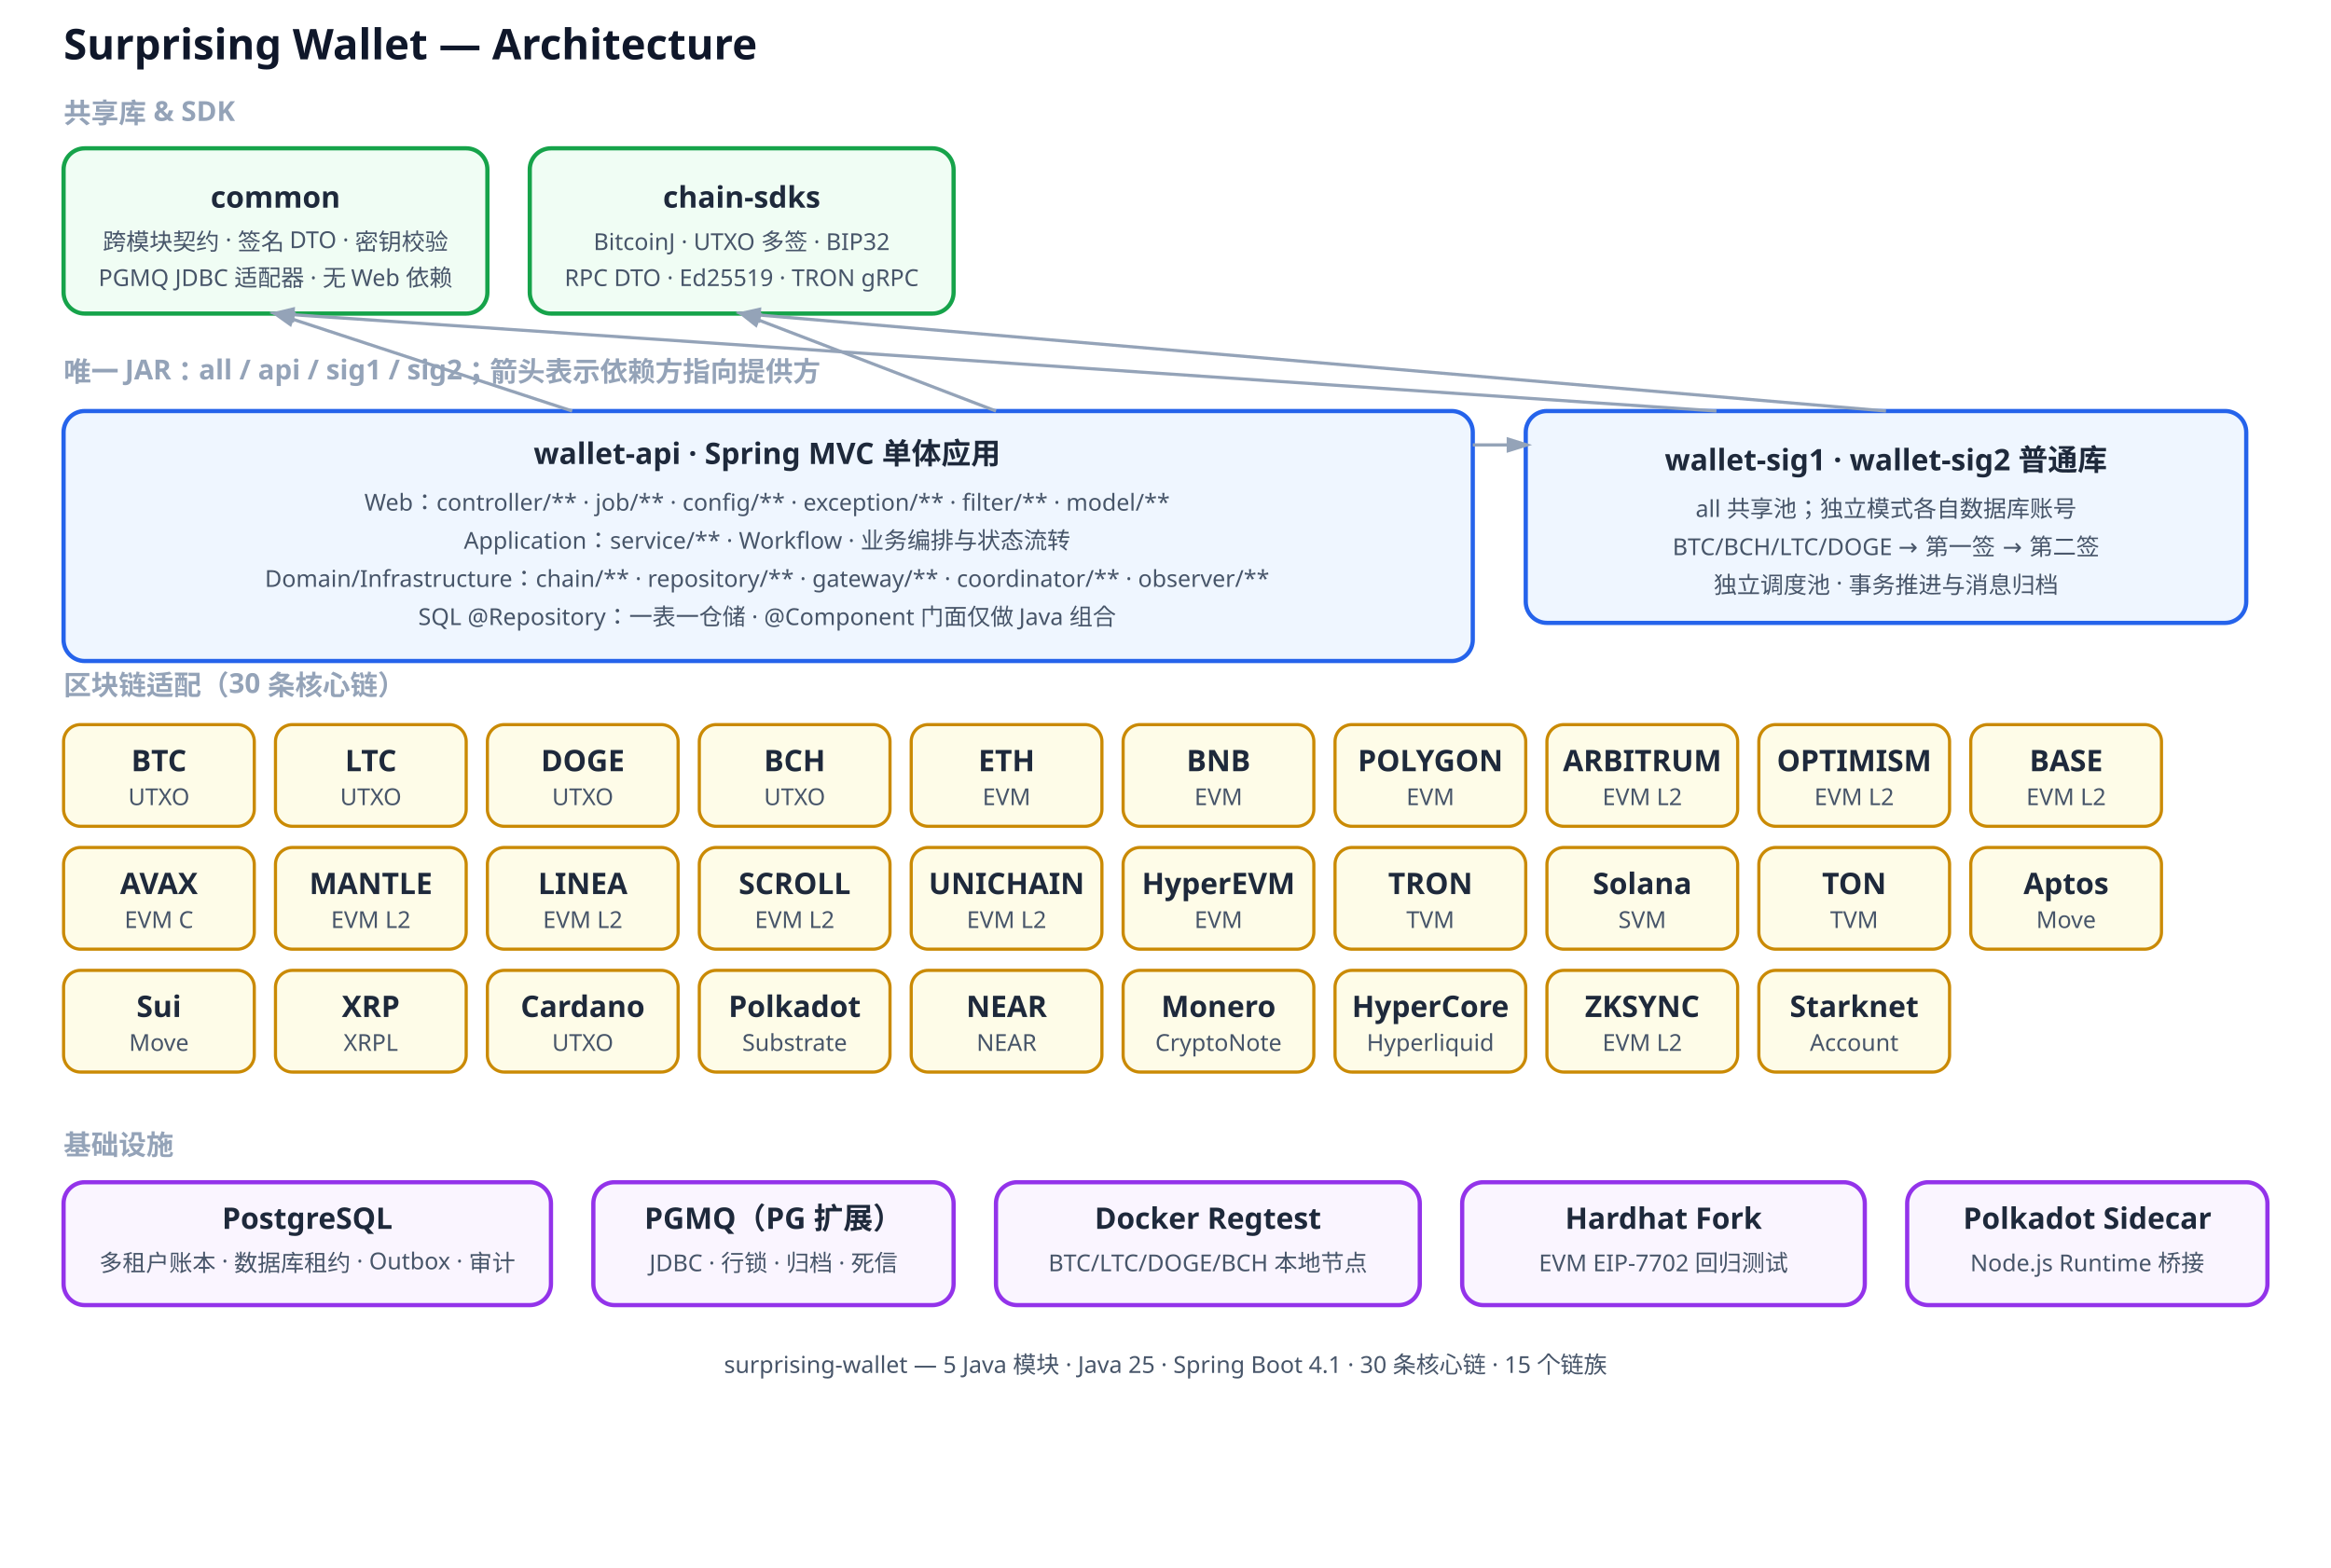
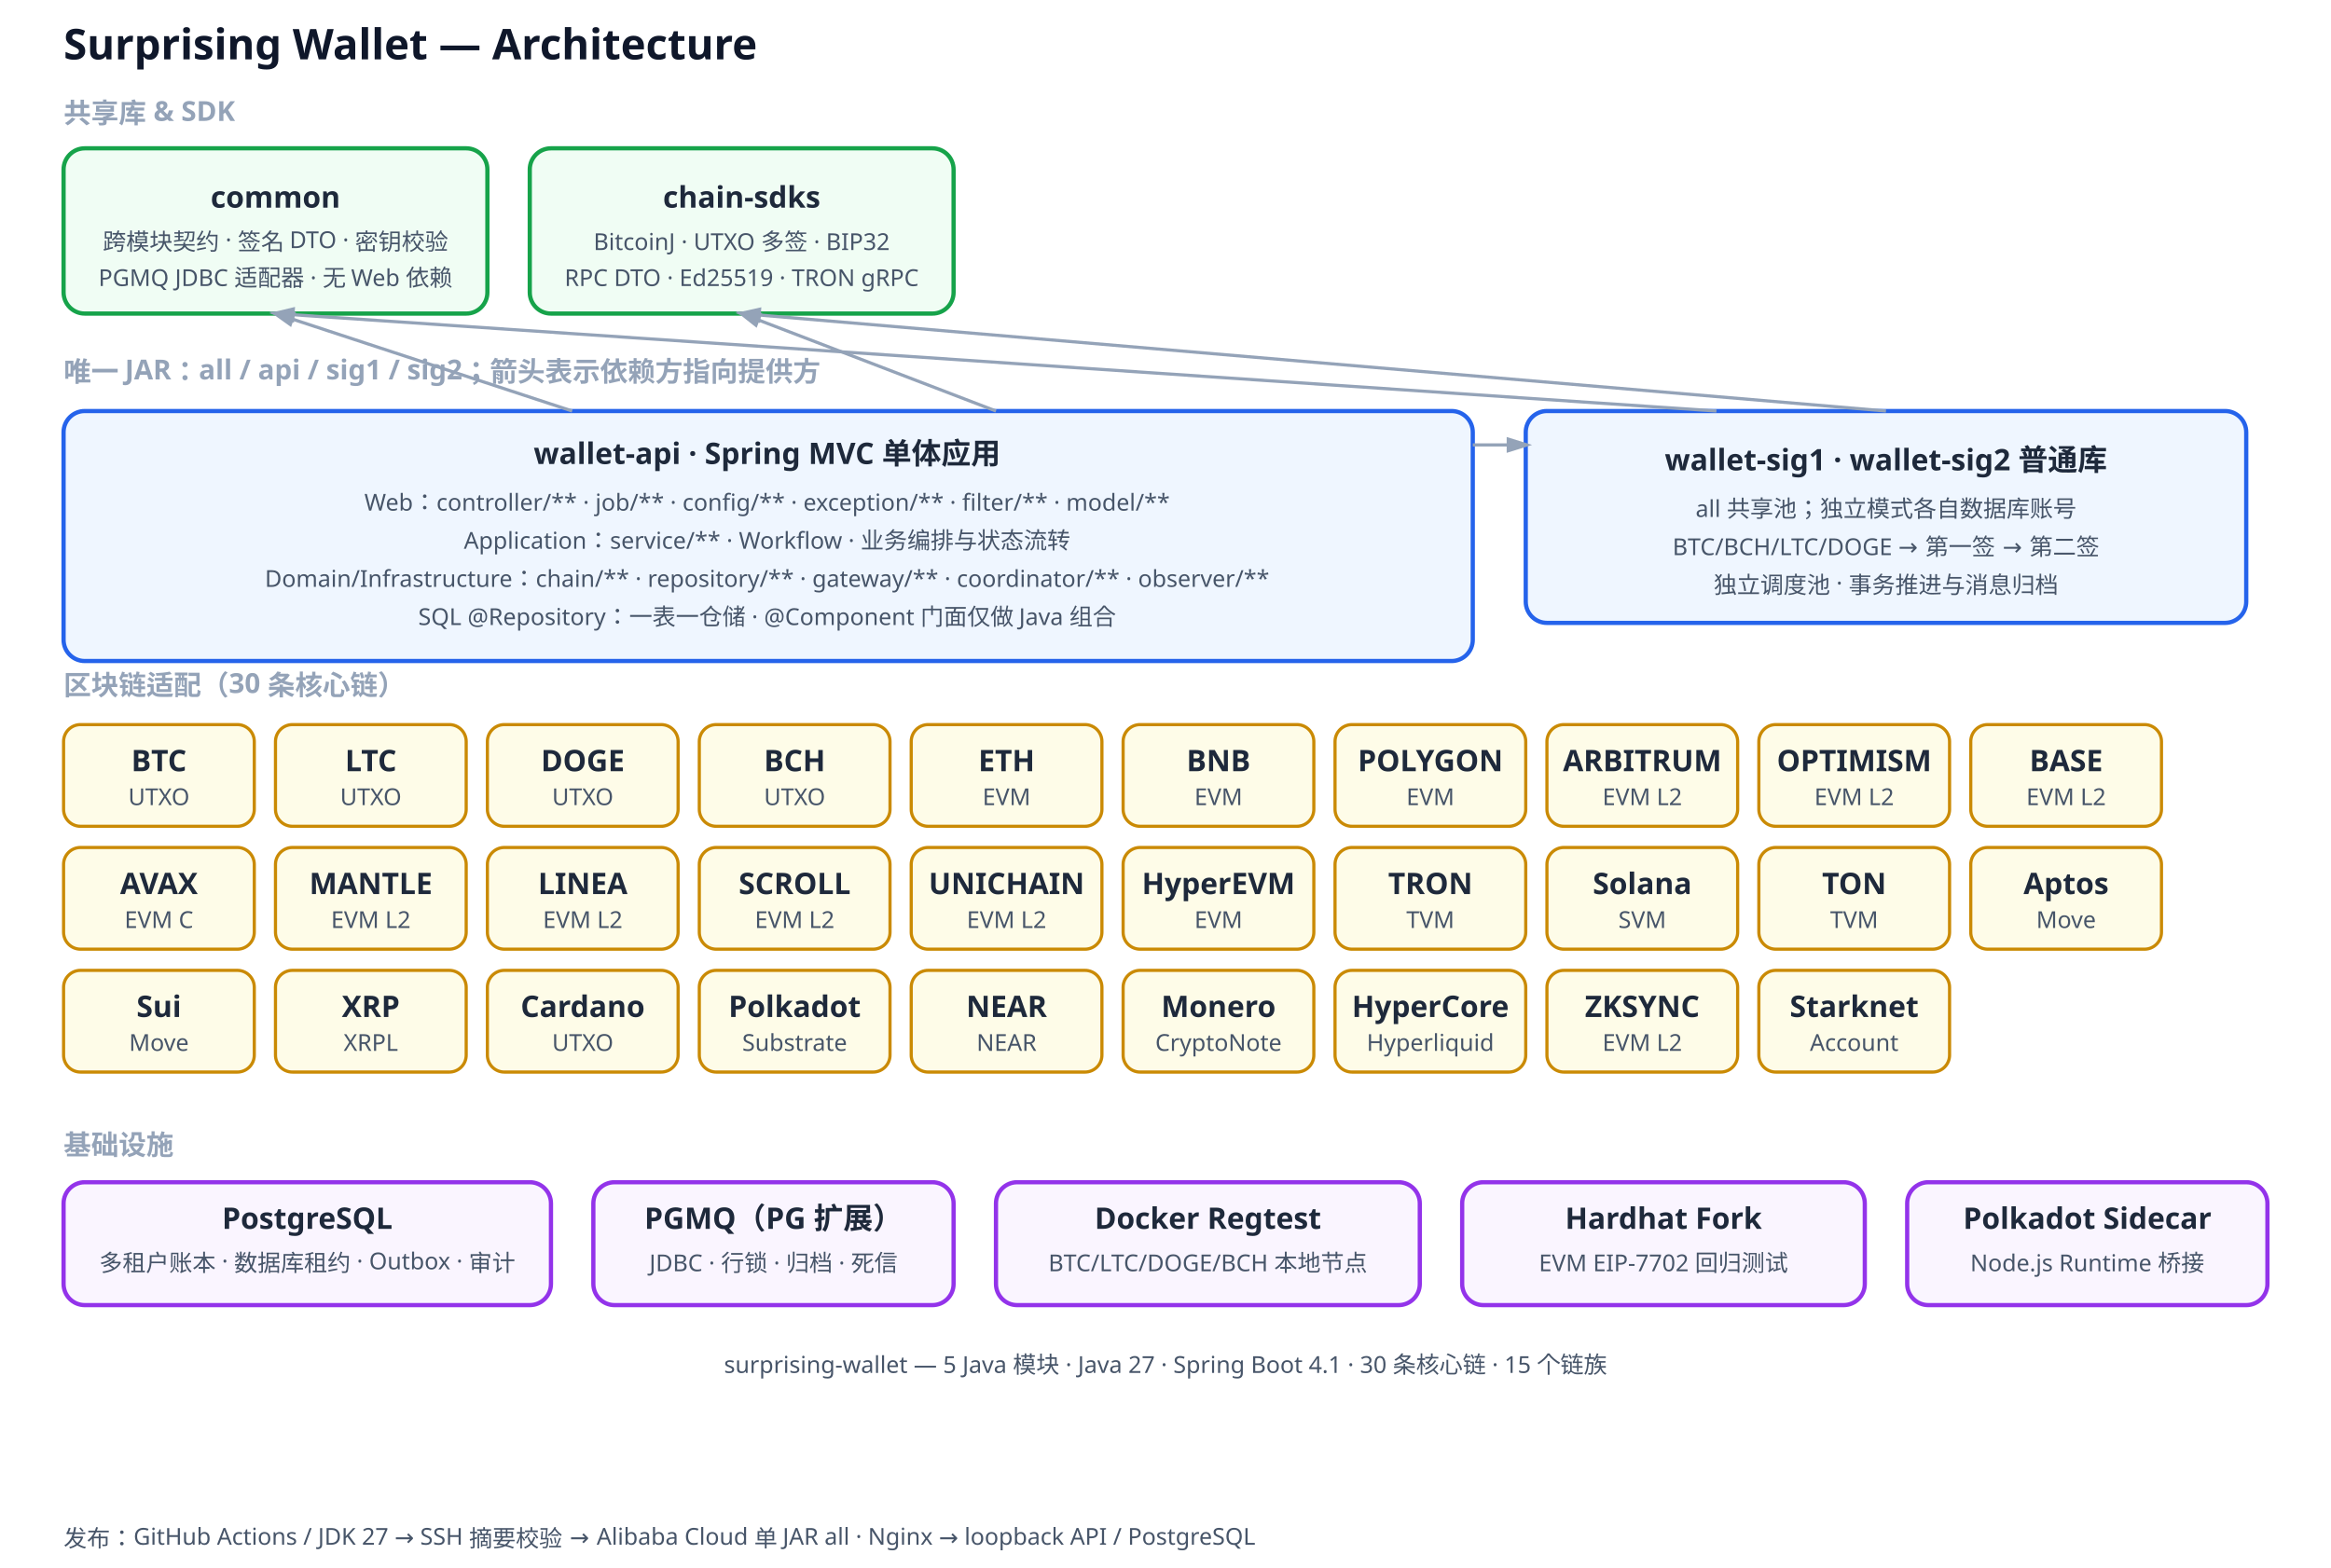
<svg xmlns="http://www.w3.org/2000/svg" width="1100" height="740" viewBox="0 0 1100 740">
  <style>
    .svc   { fill: #eff6ff; stroke: #2563eb; stroke-width: 2; rx: 10; }
    .lib   { fill: #f0fdf4; stroke: #16a34a; stroke-width: 2; rx: 10; }
    .chain { fill: #fefce8; stroke: #ca8a04; stroke-width: 1.5; rx: 8; }
    .infra { fill: #faf5ff; stroke: #9333ea; stroke-width: 2; rx: 10; }
    .label { font: 14px sans-serif; font-weight: 700; fill: #1e293b; }
    .desc  { font: 11px sans-serif; fill: #475569; }
    .title { font: 20px sans-serif; font-weight: 700; fill: #0f172a; }
    .sep   { font: 13px sans-serif; font-weight: 600; fill: #94a3b8; }
    .arrow { stroke: #94a3b8; stroke-width: 1.5; marker-end: url(#arr); }
  </style>
  <defs>
    <marker id="arr" markerWidth="8" markerHeight="8" refX="6" refY="2.5" orient="auto" markerUnits="strokeWidth">
      <path d="M0,0 L0,5 L8,2.5 z" fill="#94a3b8" />
    </marker>
  </defs>
  <text x="30" y="28" class="title">Surprising Wallet —  Architecture</text>
  <text x="30" y="58" class="sep"> 共享库 &amp; SDK</text>
  <rect x="30" y="70" width="200" height="78" class="lib" />
  <text x="130" y="98" text-anchor="middle" class="label">common</text>
  <text x="130" y="118" text-anchor="middle" class="desc">跨模块契约 · 签名 DTO · 密钥校验</text>
  <text x="130" y="135" text-anchor="middle" class="desc">PGMQ JDBC 适配器 · 无 Web 依赖</text>
  <rect x="250" y="70" width="200" height="78" class="lib" />
  <text x="350" y="98" text-anchor="middle" class="label">chain-sdks</text>
  <text x="350" y="118" text-anchor="middle" class="desc">BitcoinJ · UTXO 多签 · BIP32</text>
  <text x="350" y="135" text-anchor="middle" class="desc">RPC DTO · Ed25519 · TRON gRPC</text>
  <text x="30" y="180" class="sep"> 唯一 JAR：all / api / sig1 / sig2；箭头表示依赖方指向提供方</text>
  <rect x="30" y="194" width="665" height="118" class="svc" />
  <text x="362" y="219" text-anchor="middle" class="label">wallet-api · Spring MVC 单体应用</text>
  <text x="362" y="241" text-anchor="middle" class="desc">Web：controller/** · job/** · config/** · exception/** · filter/** · model/**</text>
  <text x="362" y="259" text-anchor="middle" class="desc">Application：service/** · Workflow · 业务编排与状态流转</text>
  <text x="362" y="277" text-anchor="middle" class="desc">Domain/Infrastructure：chain/** · repository/** · gateway/** · coordinator/** · observer/**</text>
  <text x="362" y="295" text-anchor="middle" class="desc">SQL @Repository：一表一仓储 · @Component 门面仅做 Java 组合</text>
  <rect x="720" y="194" width="340" height="100" class="svc" />
  <text x="890" y="222" text-anchor="middle" class="label">wallet-sig1 · wallet-sig2 普通库</text>
  <text x="890" y="244" text-anchor="middle" class="desc">all 共享池；独立模式各自数据库账号</text>
  <text x="890" y="262" text-anchor="middle" class="desc">BTC/BCH/LTC/DOGE → 第一签 → 第二签</text>
  <text x="890" y="280" text-anchor="middle" class="desc">独立调度池 · 事务推进与消息归档</text>
  <line x1="695" y1="210" x2="720" y2="210" class="arrow" />
  <line x1="270" y1="194" x2="130" y2="148" class="arrow" />
  <line x1="470" y1="194" x2="350" y2="148" class="arrow" />
  <line x1="810" y1="194" x2="130" y2="148" class="arrow" />
  <line x1="890" y1="194" x2="350" y2="148" class="arrow" />
  <text x="30" y="328" class="sep"> 区块链适配（30 条核心链）</text>
  <rect x="30" y="342" width="90" height="48" class="chain" />
  <text x="75" y="364" text-anchor="middle" class="label">BTC</text>
  <text x="75" y="380" text-anchor="middle" class="desc">UTXO</text>
  <rect x="130" y="342" width="90" height="48" class="chain" />
  <text x="175" y="364" text-anchor="middle" class="label">LTC</text>
  <text x="175" y="380" text-anchor="middle" class="desc">UTXO</text>
  <rect x="230" y="342" width="90" height="48" class="chain" />
  <text x="275" y="364" text-anchor="middle" class="label">DOGE</text>
  <text x="275" y="380" text-anchor="middle" class="desc">UTXO</text>
  <rect x="330" y="342" width="90" height="48" class="chain" />
  <text x="375" y="364" text-anchor="middle" class="label">BCH</text>
  <text x="375" y="380" text-anchor="middle" class="desc">UTXO</text>
  <rect x="430" y="342" width="90" height="48" class="chain" />
  <text x="475" y="364" text-anchor="middle" class="label">ETH</text>
  <text x="475" y="380" text-anchor="middle" class="desc">EVM</text>
  <rect x="530" y="342" width="90" height="48" class="chain" />
  <text x="575" y="364" text-anchor="middle" class="label">BNB</text>
  <text x="575" y="380" text-anchor="middle" class="desc">EVM</text>
  <rect x="630" y="342" width="90" height="48" class="chain" />
  <text x="675" y="364" text-anchor="middle" class="label">POLYGON</text>
  <text x="675" y="380" text-anchor="middle" class="desc">EVM</text>
  <rect x="730" y="342" width="90" height="48" class="chain" />
  <text x="775" y="364" text-anchor="middle" class="label">ARBITRUM</text>
  <text x="775" y="380" text-anchor="middle" class="desc">EVM L2</text>
  <rect x="830" y="342" width="90" height="48" class="chain" />
  <text x="875" y="364" text-anchor="middle" class="label">OPTIMISM</text>
  <text x="875" y="380" text-anchor="middle" class="desc">EVM L2</text>
  <rect x="930" y="342" width="90" height="48" class="chain" />
  <text x="975" y="364" text-anchor="middle" class="label">BASE</text>
  <text x="975" y="380" text-anchor="middle" class="desc">EVM L2</text>
  <rect x="30" y="400" width="90" height="48" class="chain" />
  <text x="75" y="422" text-anchor="middle" class="label">AVAX</text>
  <text x="75" y="438" text-anchor="middle" class="desc">EVM C</text>
  <rect x="130" y="400" width="90" height="48" class="chain" />
  <text x="175" y="422" text-anchor="middle" class="label">MANTLE</text>
  <text x="175" y="438" text-anchor="middle" class="desc">EVM L2</text>
  <rect x="230" y="400" width="90" height="48" class="chain" />
  <text x="275" y="422" text-anchor="middle" class="label">LINEA</text>
  <text x="275" y="438" text-anchor="middle" class="desc">EVM L2</text>
  <rect x="330" y="400" width="90" height="48" class="chain" />
  <text x="375" y="422" text-anchor="middle" class="label">SCROLL</text>
  <text x="375" y="438" text-anchor="middle" class="desc">EVM L2</text>
  <rect x="430" y="400" width="90" height="48" class="chain" />
  <text x="475" y="422" text-anchor="middle" class="label">UNICHAIN</text>
  <text x="475" y="438" text-anchor="middle" class="desc">EVM L2</text>
  <rect x="530" y="400" width="90" height="48" class="chain" />
  <text x="575" y="422" text-anchor="middle" class="label">HyperEVM</text>
  <text x="575" y="438" text-anchor="middle" class="desc">EVM</text>
  <rect x="630" y="400" width="90" height="48" class="chain" />
  <text x="675" y="422" text-anchor="middle" class="label">TRON</text>
  <text x="675" y="438" text-anchor="middle" class="desc">TVM</text>
  <rect x="730" y="400" width="90" height="48" class="chain" />
  <text x="775" y="422" text-anchor="middle" class="label">Solana</text>
  <text x="775" y="438" text-anchor="middle" class="desc">SVM</text>
  <rect x="830" y="400" width="90" height="48" class="chain" />
  <text x="875" y="422" text-anchor="middle" class="label">TON</text>
  <text x="875" y="438" text-anchor="middle" class="desc">TVM</text>
  <rect x="930" y="400" width="90" height="48" class="chain" />
  <text x="975" y="422" text-anchor="middle" class="label">Aptos</text>
  <text x="975" y="438" text-anchor="middle" class="desc">Move</text>
  <rect x="30" y="458" width="90" height="48" class="chain" />
  <text x="75" y="480" text-anchor="middle" class="label">Sui</text>
  <text x="75" y="496" text-anchor="middle" class="desc">Move</text>
  <rect x="130" y="458" width="90" height="48" class="chain" />
  <text x="175" y="480" text-anchor="middle" class="label">XRP</text>
  <text x="175" y="496" text-anchor="middle" class="desc">XRPL</text>
  <rect x="230" y="458" width="90" height="48" class="chain" />
  <text x="275" y="480" text-anchor="middle" class="label">Cardano</text>
  <text x="275" y="496" text-anchor="middle" class="desc">UTXO</text>
  <rect x="330" y="458" width="90" height="48" class="chain" />
  <text x="375" y="480" text-anchor="middle" class="label">Polkadot</text>
  <text x="375" y="496" text-anchor="middle" class="desc">Substrate</text>
  <rect x="430" y="458" width="90" height="48" class="chain" />
  <text x="475" y="480" text-anchor="middle" class="label">NEAR</text>
  <text x="475" y="496" text-anchor="middle" class="desc">NEAR</text>
  <rect x="530" y="458" width="90" height="48" class="chain" />
  <text x="575" y="480" text-anchor="middle" class="label">Monero</text>
  <text x="575" y="496" text-anchor="middle" class="desc">CryptoNote</text>
  <rect x="630" y="458" width="90" height="48" class="chain" />
  <text x="675" y="480" text-anchor="middle" class="label">HyperCore</text>
  <text x="675" y="496" text-anchor="middle" class="desc">Hyperliquid</text>
  <rect x="730" y="458" width="90" height="48" class="chain" />
  <text x="775" y="480" text-anchor="middle" class="label">ZKSYNC</text>
  <text x="775" y="496" text-anchor="middle" class="desc">EVM L2</text>
  <rect x="830" y="458" width="90" height="48" class="chain" />
  <text x="875" y="480" text-anchor="middle" class="label">Starknet</text>
  <text x="875" y="496" text-anchor="middle" class="desc">Account</text>
  <text x="30" y="545" class="sep"> 基础设施</text>
  <rect x="30" y="558" width="230" height="58" class="infra" />
  <text x="145" y="580" text-anchor="middle" class="label">PostgreSQL</text>
  <text x="145" y="600" text-anchor="middle" class="desc">多租户账本 · 数据库租约 · Outbox · 审计</text>
  <rect x="280" y="558" width="170" height="58" class="infra" />
  <text x="365" y="580" text-anchor="middle" class="label">PGMQ（PG 扩展）</text>
  <text x="365" y="600" text-anchor="middle" class="desc">JDBC · 行锁 · 归档 · 死信</text>
  <rect x="470" y="558" width="200" height="58" class="infra" />
  <text x="570" y="580" text-anchor="middle" class="label">Docker Regtest</text>
  <text x="570" y="600" text-anchor="middle" class="desc">BTC/LTC/DOGE/BCH 本地节点</text>
  <rect x="690" y="558" width="190" height="58" class="infra" />
  <text x="785" y="580" text-anchor="middle" class="label">Hardhat Fork</text>
  <text x="785" y="600" text-anchor="middle" class="desc">EVM EIP-7702 回归测试</text>
  <rect x="900" y="558" width="170" height="58" class="infra" />
  <text x="985" y="580" text-anchor="middle" class="label">Polkadot Sidecar</text>
  <text x="985" y="600" text-anchor="middle" class="desc">Node.js Runtime 桥接</text>
-   <text x="550" y="648" text-anchor="middle" class="desc" fill="#94a3b8" font-size="11">surprising-wallet — 5 Java 模块 · Java 25 · Spring Boot 4.1 · 30 条核心链 · 15 个链族</text>
+   <text x="550" y="648" text-anchor="middle" class="desc" fill="#94a3b8" font-size="11">surprising-wallet — 5 Java 模块 · Java 27 · Spring Boot 4.1 · 30 条核心链 · 15 个链族</text>
+   <text x="30" y="730" class="desc">发布：GitHub Actions / JDK 27 → SSH 摘要校验 → Alibaba Cloud 单 JAR all · Nginx → loopback API / PostgreSQL</text>
</svg>
